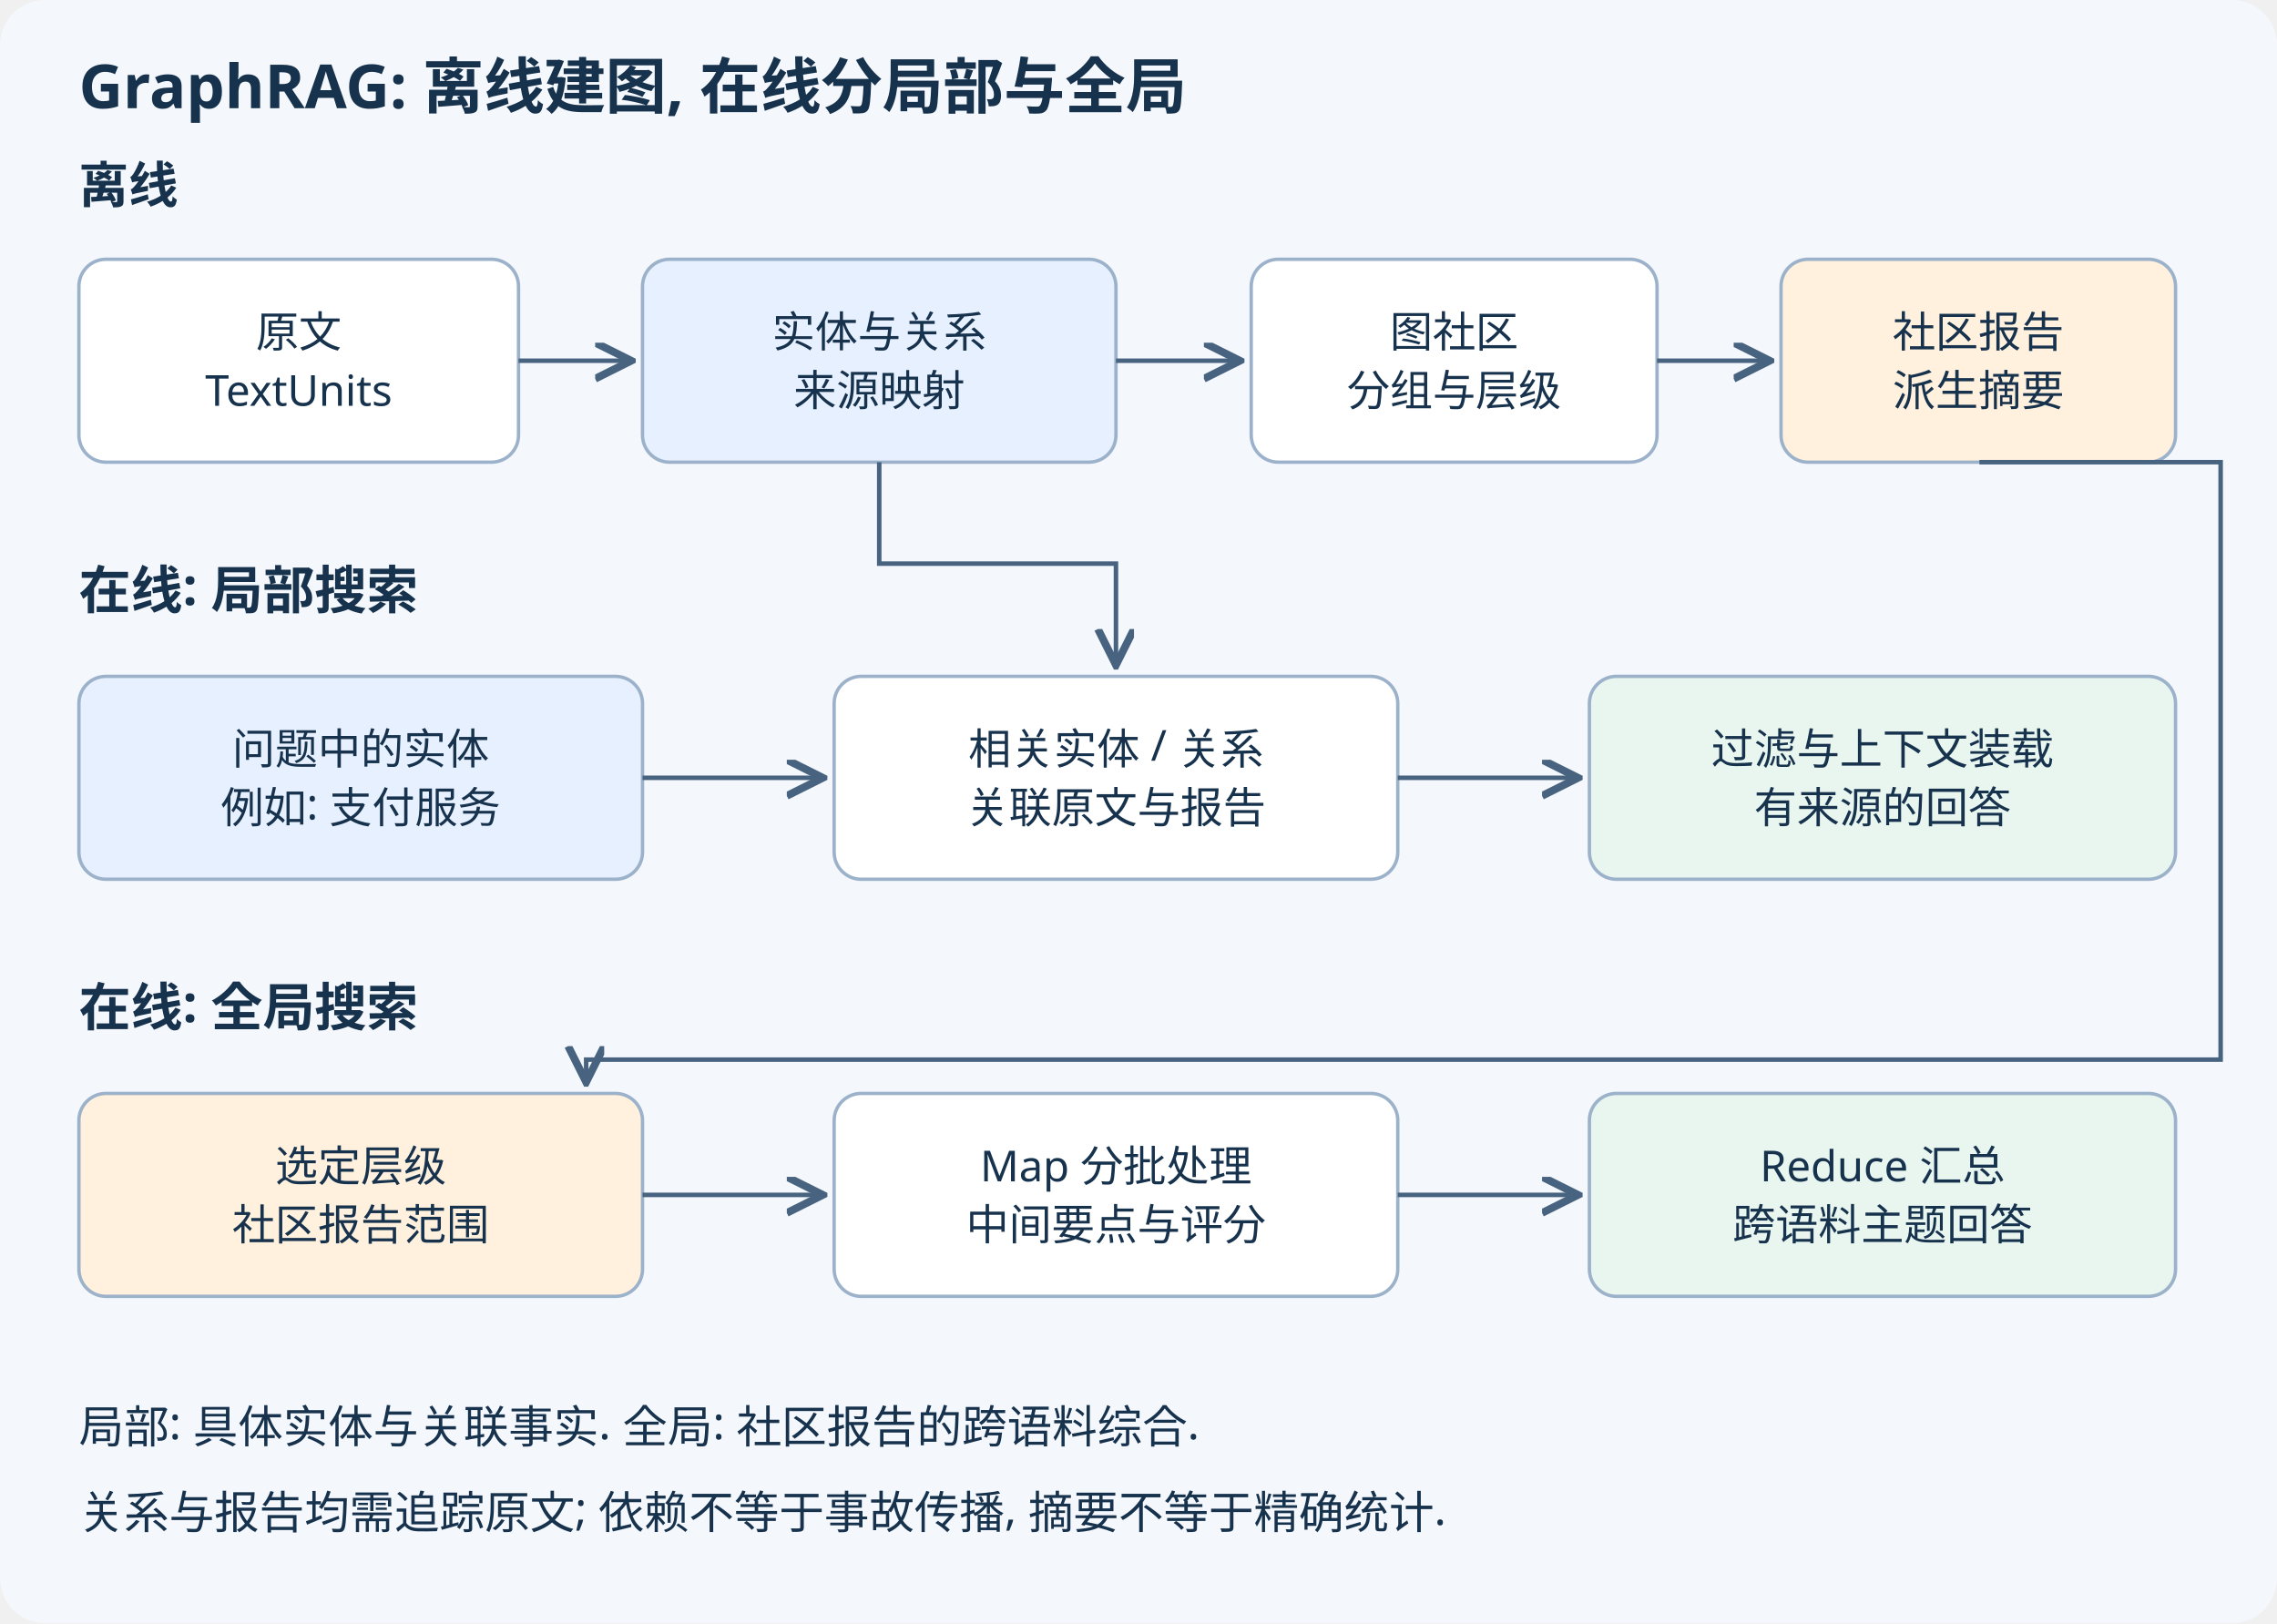
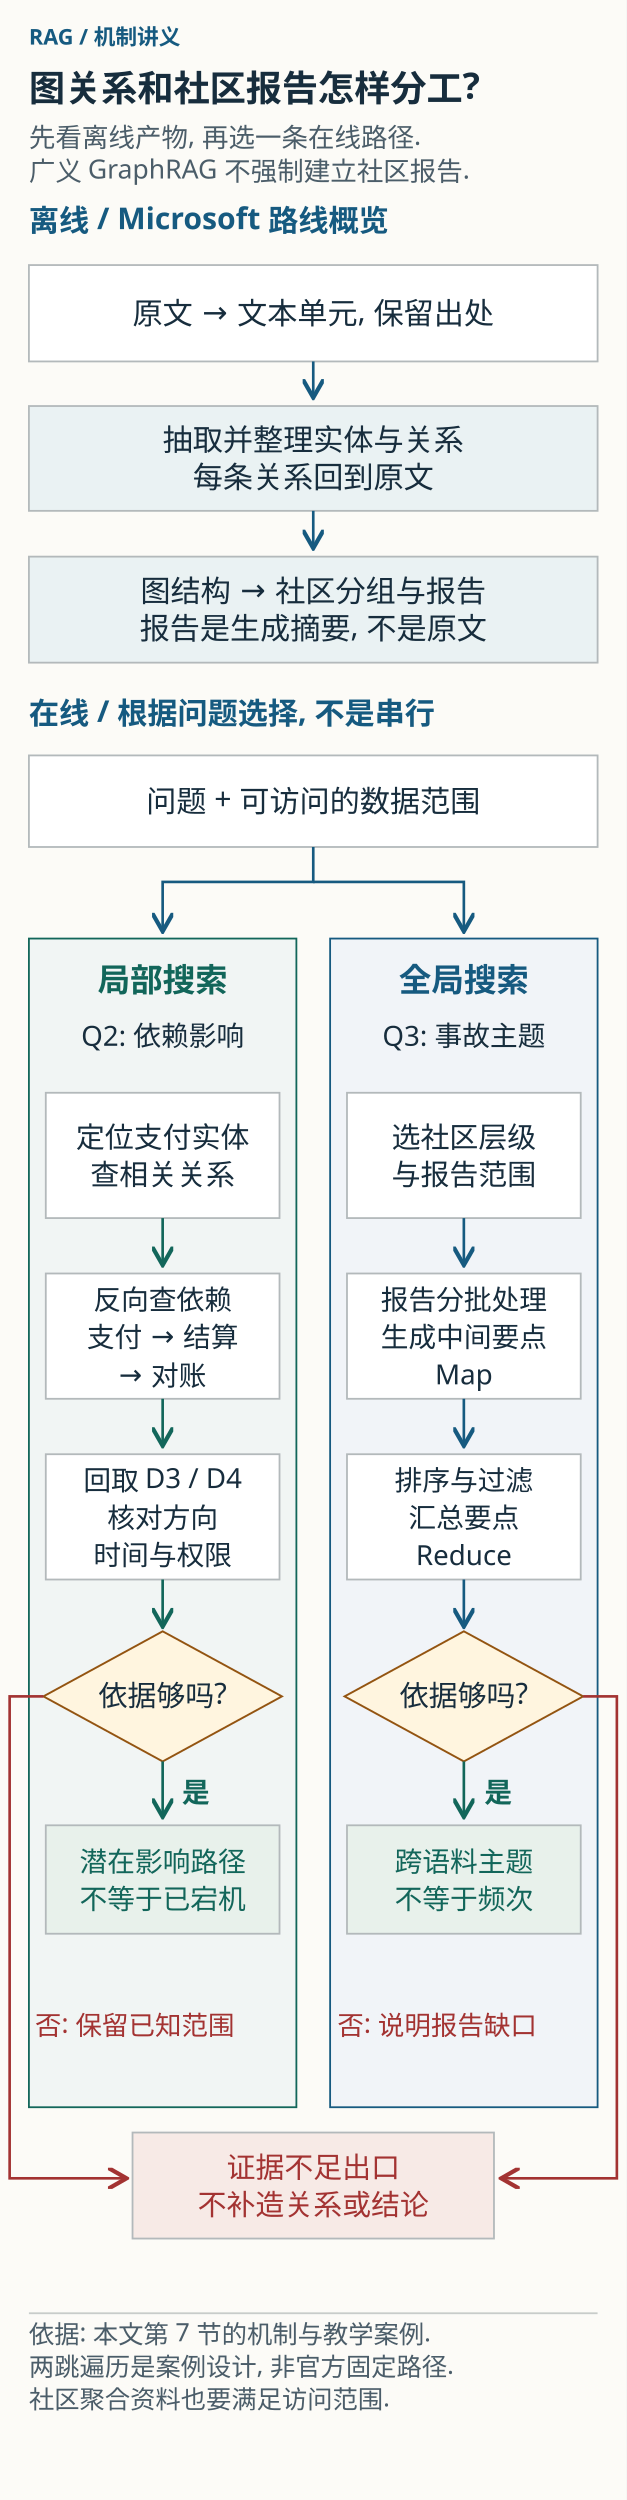
- <svg xmlns="http://www.w3.org/2000/svg" viewBox="0 0 1010 720" role="img" aria-labelledby="title desc">
+ <svg xmlns="http://www.w3.org/2000/svg" viewBox="0 0 520 2075" role="img" aria-labelledby="title desc">
  <defs>
-     <marker id="arrow" markerWidth="9" markerHeight="9" refX="8" refY="4" orient="auto">
-       <path d="M0,0 L8,4 L0,8" fill="none" stroke="#476380" stroke-width="1.7" />
+     <marker id="a0" markerWidth="8" markerHeight="8" refX="7" refY="4" orient="auto">
+       <path d="M0,0 L7,4 L0,8" fill="none" stroke="#165a80" stroke-width="1.6" />
+     </marker>
+     <marker id="a1" markerWidth="8" markerHeight="8" refX="7" refY="4" orient="auto">
+       <path d="M0,0 L7,4 L0,8" fill="none" stroke="#12665a" stroke-width="1.6" />
+     </marker>
+     <marker id="a2" markerWidth="8" markerHeight="8" refX="7" refY="4" orient="auto">
+       <path d="M0,0 L7,4 L0,8" fill="none" stroke="#a33332" stroke-width="1.6" />
    </marker>
  </defs>
-   <rect width="1010" height="720" rx="20" fill="#f4f7fc" />
-   <g font-family="PingFang SC, Microsoft YaHei, sans-serif" fill="#17324d">
-     <text x="35" y="48" font-size="27" font-weight="650" text-anchor="start">GraphRAG: 离线建图, 在线分局部与全局</text>
-     <text x="35" y="90" font-size="22" font-weight="600" text-anchor="start">离线</text>
-     <rect x="35" y="115" width="195" height="90" rx="12" fill="#ffffff" stroke="#9cb2ca" stroke-width="1.5" />
-     <text x="132.5" y="154.0" font-size="19" font-weight="500" text-anchor="middle">原文</text>
-     <text x="132.5" y="180.0" font-size="19" font-weight="500" text-anchor="middle">TextUnits</text>
-     <rect x="285" y="115" width="210" height="90" rx="12" fill="#e7f0ff" stroke="#9cb2ca" stroke-width="1.5" />
-     <text x="390.0" y="154.0" font-size="19" font-weight="500" text-anchor="middle">实体与关系</text>
-     <text x="390.0" y="180.0" font-size="19" font-weight="500" text-anchor="middle">来源映射</text>
-     <rect x="555" y="115" width="180" height="90" rx="12" fill="#ffffff" stroke="#9cb2ca" stroke-width="1.5" />
-     <text x="645.0" y="154.0" font-size="19" font-weight="500" text-anchor="middle">图社区</text>
-     <text x="645.0" y="180.0" font-size="19" font-weight="500" text-anchor="middle">分组与层级</text>
-     <rect x="790" y="115" width="175" height="90" rx="12" fill="#fff1de" stroke="#9cb2ca" stroke-width="1.5" />
-     <text x="877.5" y="154.0" font-size="19" font-weight="500" text-anchor="middle">社区报告</text>
-     <text x="877.5" y="180.0" font-size="19" font-weight="500" text-anchor="middle">派生摘要</text>
-     <polyline points="230,160 280,160" fill="none" stroke="#476380" stroke-width="2" marker-end="url(#arrow)" />
-     <polyline points="495,160 550,160" fill="none" stroke="#476380" stroke-width="2" marker-end="url(#arrow)" />
-     <polyline points="735,160 785,160" fill="none" stroke="#476380" stroke-width="2" marker-end="url(#arrow)" />
-     <text x="35" y="270" font-size="23" font-weight="600" text-anchor="start">在线: 局部搜索</text>
-     <rect x="35" y="300" width="250" height="90" rx="12" fill="#e7f0ff" stroke="#9cb2ca" stroke-width="1.5" />
-     <text x="160.0" y="339.0" font-size="19" font-weight="500" text-anchor="middle">问题中的实体</text>
-     <text x="160.0" y="365.0" font-size="19" font-weight="500" text-anchor="middle">例如: 支付服务</text>
-     <rect x="370" y="300" width="250" height="90" rx="12" fill="#ffffff" stroke="#9cb2ca" stroke-width="1.5" />
-     <text x="495.0" y="339.0" font-size="19" font-weight="500" text-anchor="middle">相关实体 / 关系</text>
-     <text x="495.0" y="365.0" font-size="19" font-weight="500" text-anchor="middle">关联原文与报告</text>
-     <rect x="705" y="300" width="260" height="90" rx="12" fill="#e9f6ef" stroke="#9cb2ca" stroke-width="1.5" />
-     <text x="835.0" y="339.0" font-size="19" font-weight="500" text-anchor="middle">过滤与上下文装载</text>
-     <text x="835.0" y="365.0" font-size="19" font-weight="500" text-anchor="middle">有来源的回答</text>
-     <polyline points="285,345 365,345" fill="none" stroke="#476380" stroke-width="2" marker-end="url(#arrow)" />
-     <polyline points="620,345 700,345" fill="none" stroke="#476380" stroke-width="2" marker-end="url(#arrow)" />
-     <polyline points="390,205 390,250 495,250 495,295" fill="none" stroke="#476380" stroke-width="2" marker-end="url(#arrow)" />
-     <text x="35" y="455" font-size="23" font-weight="600" text-anchor="start">在线: 全局搜索</text>
-     <rect x="35" y="485" width="250" height="90" rx="12" fill="#fff1de" stroke="#9cb2ca" stroke-width="1.5" />
-     <text x="160.0" y="524.0" font-size="19" font-weight="500" text-anchor="middle">选定层级</text>
-     <text x="160.0" y="550.0" font-size="19" font-weight="500" text-anchor="middle">社区报告范围</text>
-     <rect x="370" y="485" width="250" height="90" rx="12" fill="#ffffff" stroke="#9cb2ca" stroke-width="1.5" />
-     <text x="495.0" y="524.0" font-size="19" font-weight="500" text-anchor="middle">Map 分批处理</text>
-     <text x="495.0" y="550.0" font-size="19" font-weight="500" text-anchor="middle">中间要点与评分</text>
-     <rect x="705" y="485" width="260" height="90" rx="12" fill="#e9f6ef" stroke="#9cb2ca" stroke-width="1.5" />
-     <text x="835.0" y="524.0" font-size="19" font-weight="500" text-anchor="middle">Reduce 汇总</text>
-     <text x="835.0" y="550.0" font-size="19" font-weight="500" text-anchor="middle">跨语料主题回答</text>
-     <polyline points="285,530 365,530" fill="none" stroke="#476380" stroke-width="2" marker-end="url(#arrow)" />
-     <polyline points="620,530 700,530" fill="none" stroke="#476380" stroke-width="2" marker-end="url(#arrow)" />
-     <polyline points="878,205 985,205 985,470 260,470 260,480" fill="none" stroke="#476380" stroke-width="2" marker-end="url(#arrow)" />
-     <text x="35" y="640" font-size="20" font-weight="400" text-anchor="start">局部: 具体实体与关联事实. 全局: 社区报告的跨语料综合.</text>
-     <text x="35" y="678" font-size="20" font-weight="400" text-anchor="start">关系与报告均需追踪原文; 依赖不等于事故传播, 摘要不等于精确统计.</text>
+   <rect width="520" height="2075" fill="#fcfbf7" />
+   <g font-family="PingFang SC, Microsoft YaHei, sans-serif">
+     <text x="24" y="37" fill="#165a80" font-size="18" font-weight="600" text-anchor="start">RAG / 机制讲义</text>
+     <text x="24" y="84" fill="#172d3d" font-size="30" font-weight="650" text-anchor="start">图关系和社区报告怎样分工?</text>
+     <text x="24" y="122" fill="#4b5d69" font-size="22" font-weight="400" text-anchor="start">先看离线产物, 再选一条在线路径.</text>
+     <text x="24" y="150" fill="#4b5d69" font-size="22" font-weight="400" text-anchor="start">广义 GraphRAG 不强制建立社区报告.</text>
+     <text x="24" y="192" fill="#165a80" font-size="25" font-weight="650" text-anchor="start">离线 / Microsoft 路线概览</text>
+     <rect x="24" y="220" width="472" height="80" fill="#fff" stroke="#b3b9bb" stroke-width="1.5" />
+     <text x="260.0" y="269.0" fill="#172d3d" font-size="25" font-weight="500" text-anchor="middle">原文 → 文本单元, 保留出处</text>
+     <polyline points="260,300 260,330" fill="none" stroke="#165a80" stroke-width="2.2" marker-end="url(#a0)" />
+     <rect x="24" y="337" width="472" height="87" fill="#eaf2f3" stroke="#b3b9bb" stroke-width="1.5" />
+     <text x="260.0" y="374.0" fill="#172d3d" font-size="25" font-weight="500" text-anchor="middle">抽取并整理实体与关系</text>
+     <text x="260.0" y="405.0" fill="#172d3d" font-size="25" font-weight="500" text-anchor="middle">每条关系回到原文</text>
+     <polyline points="260,424 260,455" fill="none" stroke="#165a80" stroke-width="2.2" marker-end="url(#a0)" />
+     <rect x="24" y="462" width="472" height="88" fill="#eaf2f3" stroke="#b3b9bb" stroke-width="1.5" />
+     <text x="260.0" y="499.5" fill="#172d3d" font-size="25" font-weight="500" text-anchor="middle">图结构 → 社区分组与报告</text>
+     <text x="260.0" y="530.5" fill="#172d3d" font-size="25" font-weight="500" text-anchor="middle">报告是生成摘要, 不是原文</text>
+     <text x="24" y="601" fill="#165a80" font-size="25" font-weight="650" text-anchor="start">在线 / 根据问题选择, 不是串行</text>
+     <rect x="24" y="627" width="472" height="76" fill="#fff" stroke="#b3b9bb" stroke-width="1.5" />
+     <text x="260.0" y="674.0" fill="#172d3d" font-size="25" font-weight="500" text-anchor="middle">问题 + 可访问的数据范围</text>
+     <polyline points="260,703 260,732 135,732 135,773" fill="none" stroke="#165a80" stroke-width="2.2" marker-end="url(#a0)" />
+     <polyline points="260,732 385,732 385,773" fill="none" stroke="#165a80" stroke-width="2.2" marker-end="url(#a0)" />
+     <rect x="24" y="779" width="222" height="970" fill="#f1f5f4" stroke="#12665a" stroke-width="1.5" />
+     <rect x="274" y="779" width="222" height="970" fill="#f1f4f8" stroke="#165a80" stroke-width="1.5" />
+     <text x="135" y="823" fill="#12665a" font-size="27" font-weight="650" text-anchor="middle">局部搜索</text>
+     <text x="385" y="823" fill="#165a80" font-size="27" font-weight="650" text-anchor="middle">全局搜索</text>
+     <text x="135" y="868" fill="#172d3d" font-size="23" font-weight="500" text-anchor="middle">Q2: 依赖影响</text>
+     <text x="385" y="868" fill="#172d3d" font-size="23" font-weight="500" text-anchor="middle">Q3: 事故主题</text>
+     <rect x="38" y="907" width="194" height="104" fill="#fff" stroke="#b3b9bb" stroke-width="1.5" />
+     <text x="135.0" y="952.5" fill="#172d3d" font-size="24" font-weight="500" text-anchor="middle">定位支付实体</text>
+     <text x="135.0" y="983.5" fill="#172d3d" font-size="24" font-weight="500" text-anchor="middle">查相关关系</text>
+     <rect x="288" y="907" width="194" height="104" fill="#fff" stroke="#b3b9bb" stroke-width="1.5" />
+     <text x="385.0" y="952.5" fill="#172d3d" font-size="24" font-weight="500" text-anchor="middle">选社区层级</text>
+     <text x="385.0" y="983.5" fill="#172d3d" font-size="24" font-weight="500" text-anchor="middle">与报告范围</text>
+     <polyline points="135,1011 135,1050" fill="none" stroke="#12665a" stroke-width="2.2" marker-end="url(#a1)" />
+     <polyline points="385,1011 385,1050" fill="none" stroke="#165a80" stroke-width="2.2" marker-end="url(#a0)" />
+     <rect x="38" y="1057" width="194" height="104" fill="#fff" stroke="#b3b9bb" stroke-width="1.5" />
+     <text x="135.0" y="1087.0" fill="#172d3d" font-size="23" font-weight="500" text-anchor="middle">反向查依赖</text>
+     <text x="135.0" y="1118.0" fill="#172d3d" font-size="23" font-weight="500" text-anchor="middle">支付 → 结算</text>
+     <text x="135.0" y="1149.0" fill="#172d3d" font-size="23" font-weight="500" text-anchor="middle">→ 对账</text>
+     <rect x="288" y="1057" width="194" height="104" fill="#fff" stroke="#b3b9bb" stroke-width="1.5" />
+     <text x="385.0" y="1087.0" fill="#172d3d" font-size="23" font-weight="500" text-anchor="middle">报告分批处理</text>
+     <text x="385.0" y="1118.0" fill="#172d3d" font-size="23" font-weight="500" text-anchor="middle">生成中间要点</text>
+     <text x="385.0" y="1149.0" fill="#172d3d" font-size="23" font-weight="500" text-anchor="middle">Map</text>
+     <polyline points="135,1161 135,1200" fill="none" stroke="#12665a" stroke-width="2.2" marker-end="url(#a1)" />
+     <polyline points="385,1161 385,1200" fill="none" stroke="#165a80" stroke-width="2.2" marker-end="url(#a0)" />
+     <rect x="38" y="1207" width="194" height="104" fill="#fff" stroke="#b3b9bb" stroke-width="1.5" />
+     <text x="135.0" y="1237.0" fill="#172d3d" font-size="23" font-weight="500" text-anchor="middle">回取 D3 / D4</text>
+     <text x="135.0" y="1268.0" fill="#172d3d" font-size="23" font-weight="500" text-anchor="middle">核对方向</text>
+     <text x="135.0" y="1299.0" fill="#172d3d" font-size="23" font-weight="500" text-anchor="middle">时间与权限</text>
+     <rect x="288" y="1207" width="194" height="104" fill="#fff" stroke="#b3b9bb" stroke-width="1.5" />
+     <text x="385.0" y="1237.0" fill="#172d3d" font-size="23" font-weight="500" text-anchor="middle">排序与过滤</text>
+     <text x="385.0" y="1268.0" fill="#172d3d" font-size="23" font-weight="500" text-anchor="middle">汇总要点</text>
+     <text x="385.0" y="1299.0" fill="#172d3d" font-size="23" font-weight="500" text-anchor="middle">Reduce</text>
+     <polyline points="135,1311 135,1350" fill="none" stroke="#12665a" stroke-width="2.2" marker-end="url(#a1)" />
+     <polyline points="385,1311 385,1350" fill="none" stroke="#165a80" stroke-width="2.2" marker-end="url(#a0)" />
+     <polygon points="135,1354.0 234.0,1408 135,1462.0 36.0,1408" fill="#fff5df" stroke="#935411" stroke-width="1.6" />
+     <text x="135" y="1416.0" fill="#172d3d" font-size="24" font-weight="500" text-anchor="middle">依据够吗?</text>
+     <polygon points="385,1354.0 484.0,1408 385,1462.0 286.0,1408" fill="#fff5df" stroke="#935411" stroke-width="1.6" />
+     <text x="385" y="1416.0" fill="#172d3d" font-size="24" font-weight="500" text-anchor="middle">依据够吗?</text>
+     <polyline points="135,1462 135,1508" fill="none" stroke="#12665a" stroke-width="2.2" marker-end="url(#a1)" />
+     <text x="151" y="1496" fill="#12665a" font-size="23" font-weight="650" text-anchor="start">是</text>
+     <polyline points="385,1462 385,1508" fill="none" stroke="#12665a" stroke-width="2.2" marker-end="url(#a1)" />
+     <text x="402" y="1496" fill="#12665a" font-size="23" font-weight="650" text-anchor="start">是</text>
+     <rect x="38" y="1515" width="194" height="90" fill="#e8f1eb" stroke="#b3b9bb" stroke-width="1.5" />
+     <text x="135.0" y="1553.5" fill="#12665a" font-size="23" font-weight="500" text-anchor="middle">潜在影响路径</text>
+     <text x="135.0" y="1584.5" fill="#12665a" font-size="23" font-weight="500" text-anchor="middle">不等于已宕机</text>
+     <rect x="288" y="1515" width="194" height="90" fill="#e8f1eb" stroke="#b3b9bb" stroke-width="1.5" />
+     <text x="385.0" y="1553.5" fill="#12665a" font-size="23" font-weight="500" text-anchor="middle">跨语料主题</text>
+     <text x="385.0" y="1584.5" fill="#12665a" font-size="23" font-weight="500" text-anchor="middle">不等于频次</text>
+     <polyline points="36,1408 8,1408 8,1808 105,1808" fill="none" stroke="#a33332" stroke-width="2.2" marker-end="url(#a2)" />
+     <text x="29" y="1689" fill="#a33332" font-size="22" font-weight="400" text-anchor="start">否: 保留已知范围</text>
+     <polyline points="484,1408 512,1408 512,1808 416,1808" fill="none" stroke="#a33332" stroke-width="2.2" marker-end="url(#a2)" />
+     <text x="280" y="1689" fill="#a33332" font-size="22" font-weight="400" text-anchor="start">否: 说明报告缺口</text>
+     <rect x="110" y="1770" width="300" height="88" fill="#f7eae6" stroke="#b3b9bb" stroke-width="1.5" />
+     <text x="260.0" y="1807.5" fill="#a33332" font-size="24" font-weight="500" text-anchor="middle">证据不足出口</text>
+     <text x="260.0" y="1838.5" fill="#a33332" font-size="24" font-weight="500" text-anchor="middle">不补造关系或结论</text>
+     <line x1="24" y1="1920" x2="496" y2="1920" stroke="#c8ccca" stroke-width="1.5" />
+     <text x="24" y="1945" fill="#4b5d69" font-size="21" font-weight="400" text-anchor="start">依据: 本文第 7 节的机制与教学案例.</text>
+     <text x="24" y="1972" fill="#4b5d69" font-size="21" font-weight="400" text-anchor="start">两跳遍历是案例设计, 非官方固定路径.</text>
+     <text x="24" y="1999" fill="#4b5d69" font-size="21" font-weight="400" text-anchor="start">社区聚合资料也要满足访问范围.</text>
  </g>
</svg>
